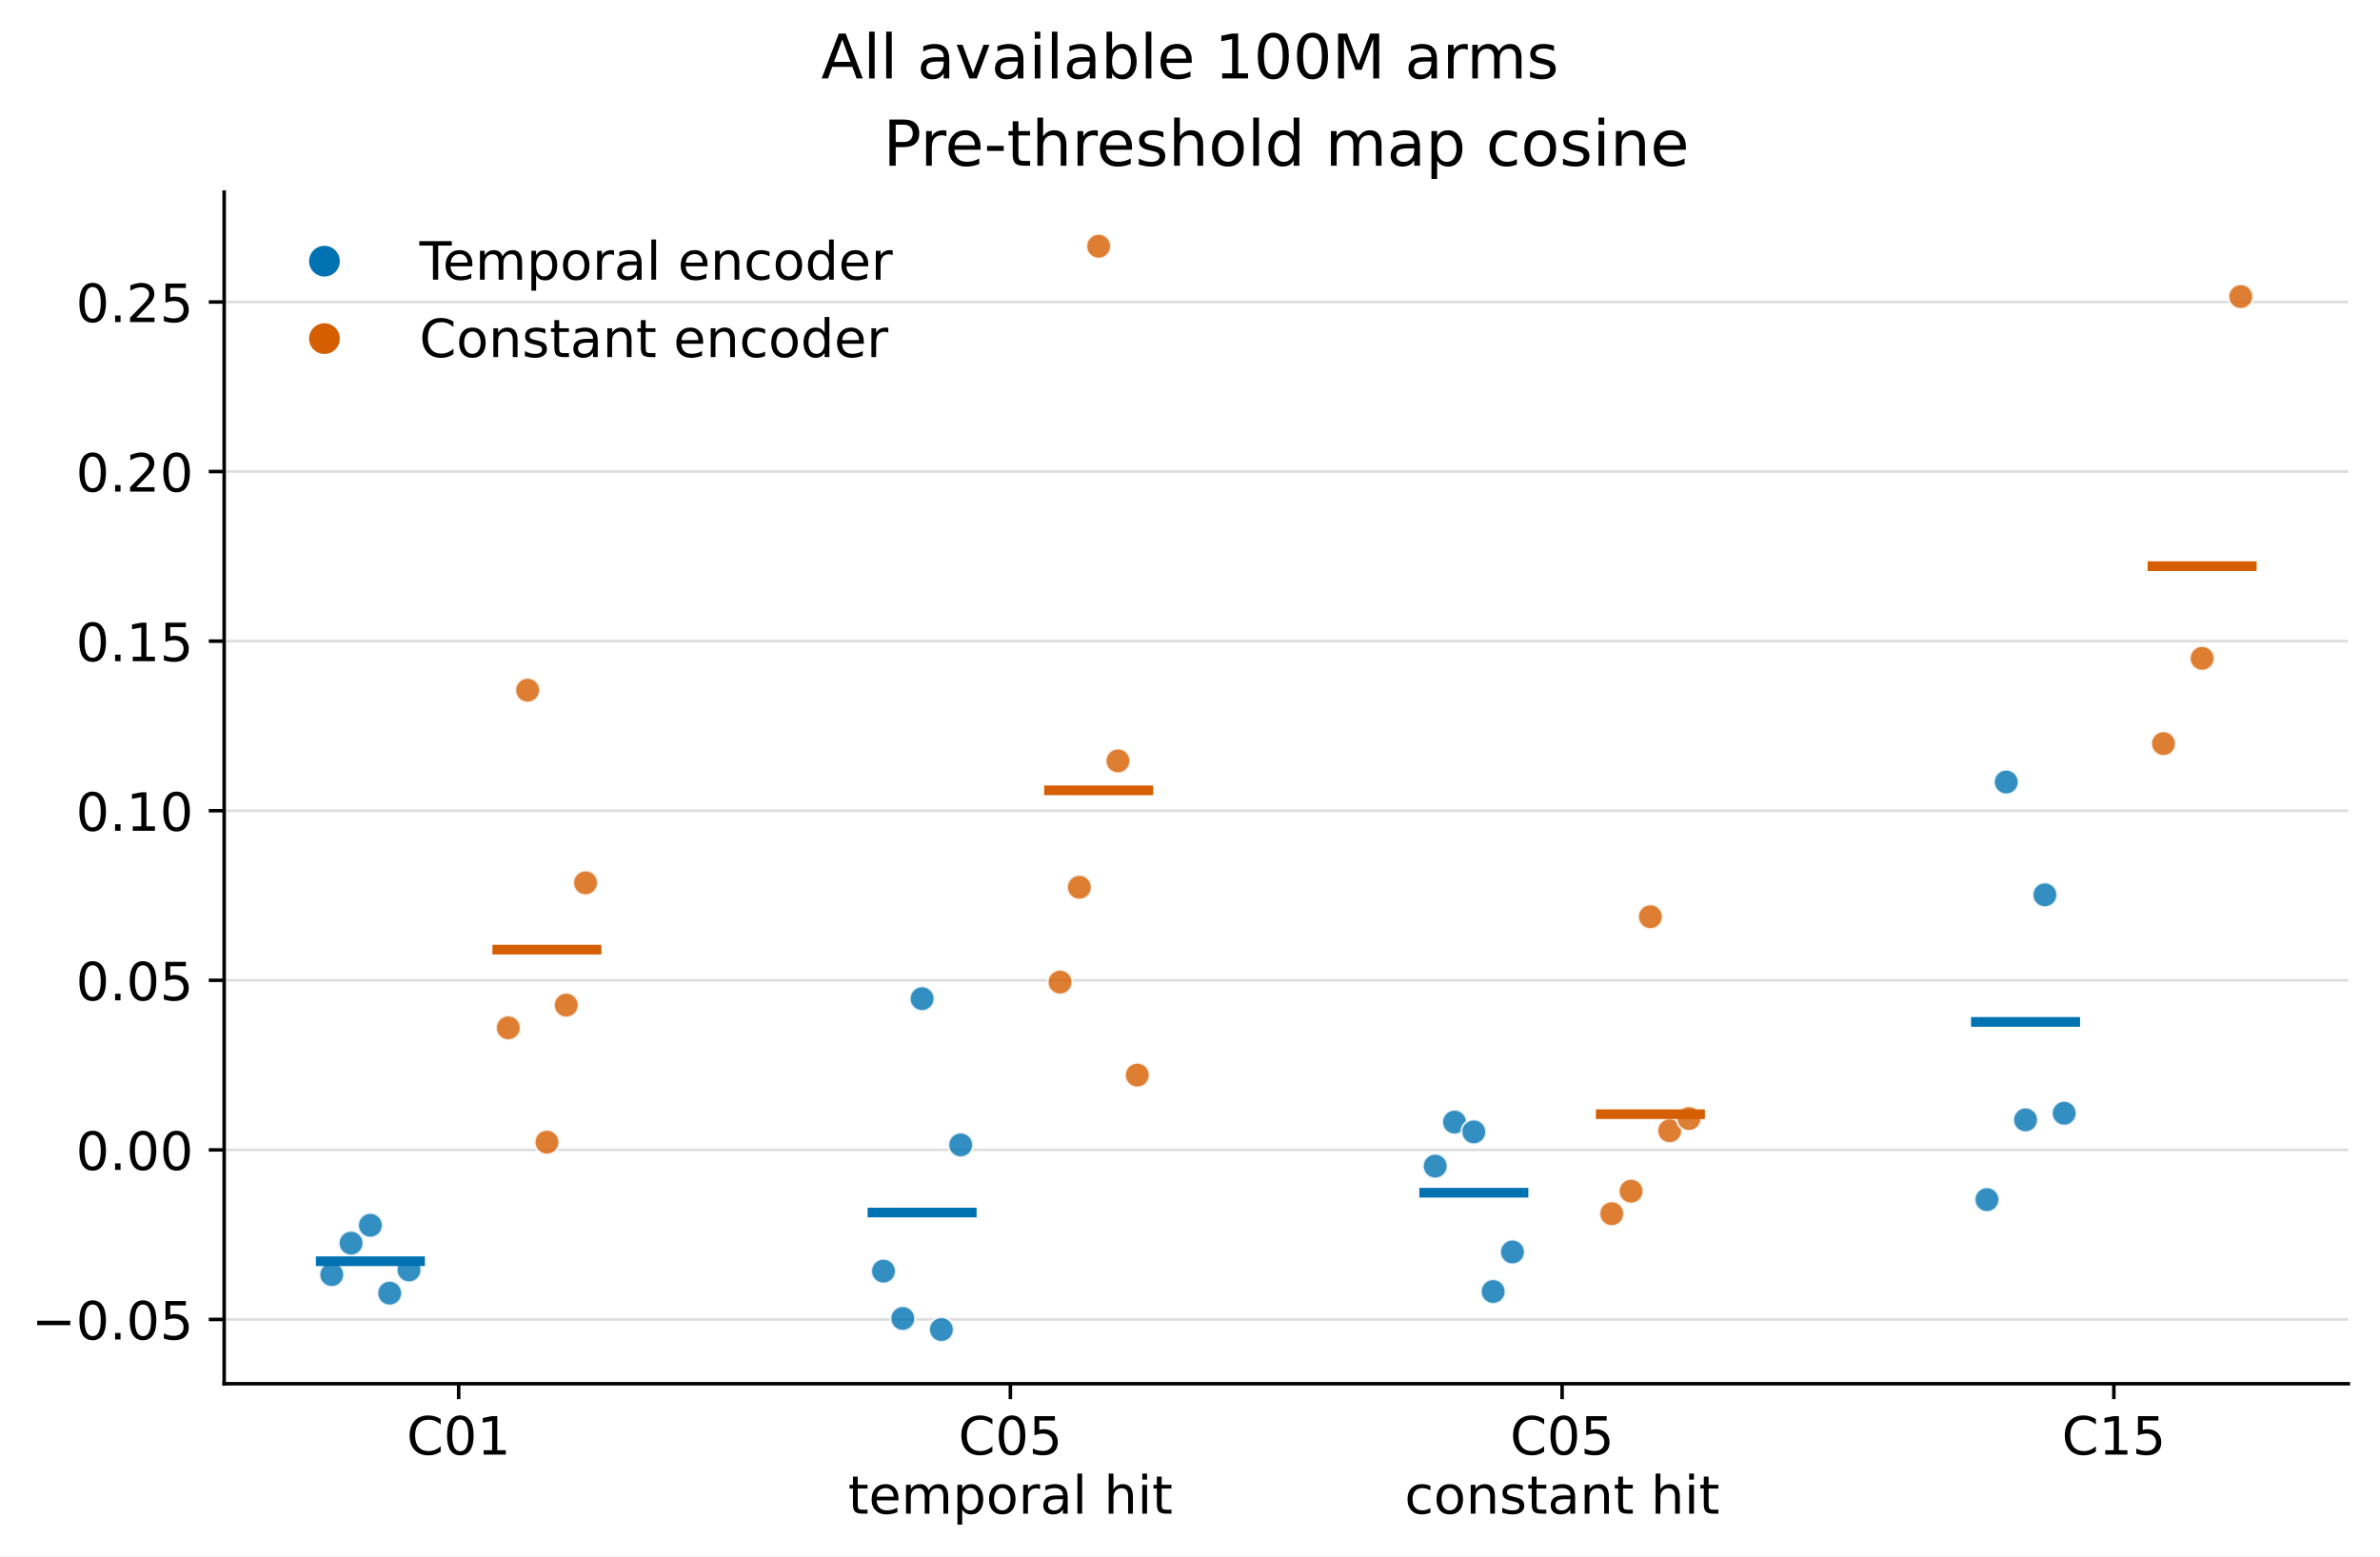
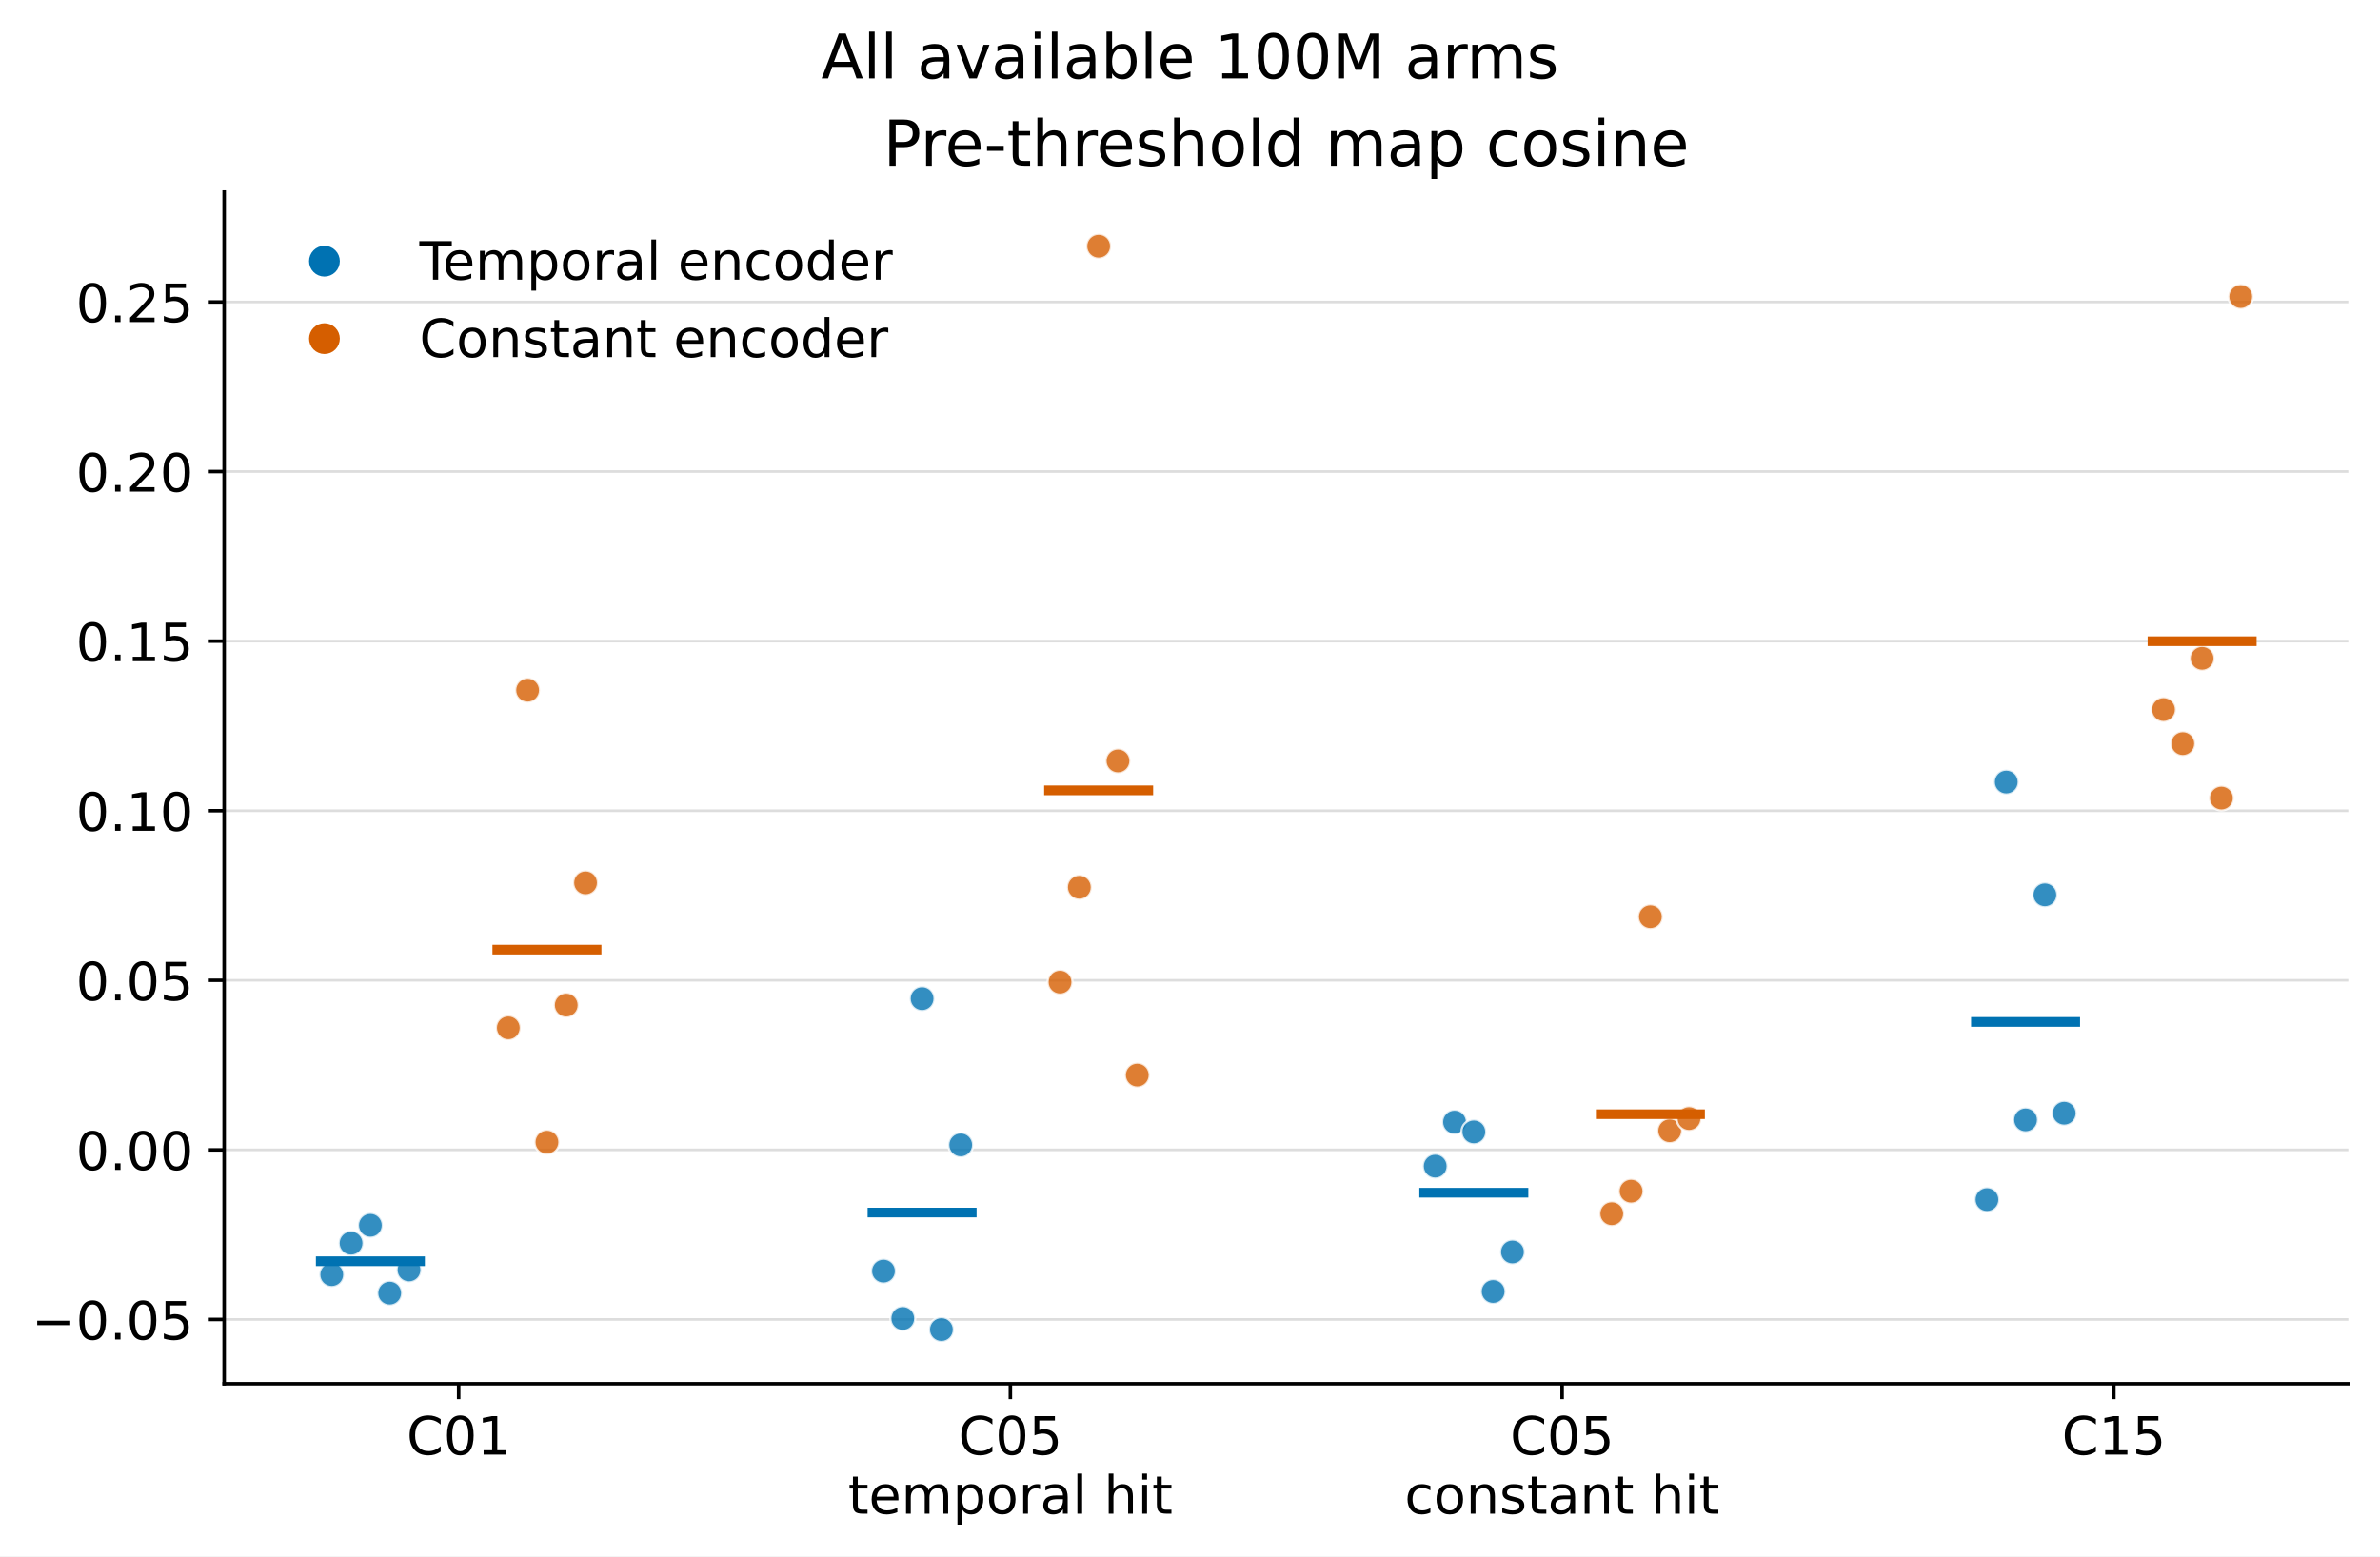
<svg xmlns="http://www.w3.org/2000/svg" xmlns:xlink="http://www.w3.org/1999/xlink" width="541.2pt" height="354pt" viewBox="0 0 541.2 354" version="1.1">
  <defs>
    <style type="text/css">*{stroke-linejoin: round; stroke-linecap: butt}</style>
  </defs>
  <g id="figure_1">
    <g id="patch_1">
      <path d="M 0 354 L 541.2 354 L 541.2 0 L 0 0 z " style="fill: #ffffff" />
    </g>
    <g id="axes_1">
      <g id="patch_2">
        <path d="M 50.974 314.748 L 534 314.748 L 534 43.692 L 50.974 43.692 z " style="fill: #ffffff" />
      </g>
      <g id="matplotlib.axis_1">
        <g id="xtick_1">
          <g id="line2d_1">
            <defs>
              <path id="mef62edf60f" d="M 0 0 L 0 3.5 " style="stroke: #000000; stroke-width: 0.8" />
            </defs>
            <g>
              <use xlink:href="#mef62edf60f" x="104.295" y="314.748" style="stroke: #000000; stroke-width: 0.8" />
            </g>
          </g>
          <g id="text_1">
            <text style="font-size: 12px; font-family: 'DejaVu Sans'; text-anchor: middle" x="104.295" y="330.867" transform="rotate(-0 104.2953 330.8665)">C01</text>
          </g>
        </g>
        <g id="xtick_2">
          <g id="line2d_2">
            <g>
              <use xlink:href="#mef62edf60f" x="229.756" y="314.748" style="stroke: #000000; stroke-width: 0.8" />
            </g>
          </g>
          <g id="text_2">
            <text style="font-size: 12px; font-family: 'DejaVu Sans'" transform="translate(217.9317 330.8665)">C05</text>
            <text style="font-size: 12px; font-family: 'DejaVu Sans'" transform="translate(192.8489 344.3039)">temporal hit</text>
          </g>
        </g>
        <g id="xtick_3">
          <g id="line2d_3">
            <g>
              <use xlink:href="#mef62edf60f" x="355.217" y="314.748" style="stroke: #000000; stroke-width: 0.8" />
            </g>
          </g>
          <g id="text_3">
            <text style="font-size: 12px; font-family: 'DejaVu Sans'" transform="translate(343.3928 330.8665)">C05</text>
            <text style="font-size: 12px; font-family: 'DejaVu Sans'" transform="translate(319.4069 344.3039)">constant hit</text>
          </g>
        </g>
        <g id="xtick_4">
          <g id="line2d_4">
            <g>
              <use xlink:href="#mef62edf60f" x="480.679" y="314.748" style="stroke: #000000; stroke-width: 0.8" />
            </g>
          </g>
          <g id="text_4">
            <text style="font-size: 12px; font-family: 'DejaVu Sans'; text-anchor: middle" x="480.679" y="330.867" transform="rotate(-0 480.6786 330.8665)">C15</text>
          </g>
        </g>
      </g>
      <g id="matplotlib.axis_2">
        <g id="ytick_1">
          <g id="line2d_5">
            <path d="M 50.974 300.127 L 534 300.127 " clip-path="url(#p66e963ba83)" style="fill: none; stroke: #dddddd; stroke-width: 0.6; stroke-linecap: square" />
          </g>
          <g id="line2d_6">
            <defs>
              <path id="md314a975cc" d="M 0 0 L -3.5 0 " style="stroke: #000000; stroke-width: 0.8" />
            </defs>
            <g>
              <use xlink:href="#md314a975cc" x="50.974" y="300.127" style="stroke: #000000; stroke-width: 0.8" />
            </g>
          </g>
          <g id="text_5">
            <text style="font-size: 12px; font-family: 'DejaVu Sans'; text-anchor: end" x="43.974" y="304.686" transform="rotate(-0 43.97438 304.6861)">−0.05</text>
          </g>
        </g>
        <g id="ytick_2">
          <g id="line2d_7">
            <path d="M 50.974 261.554 L 534 261.554 " clip-path="url(#p66e963ba83)" style="fill: none; stroke: #dddddd; stroke-width: 0.6; stroke-linecap: square" />
          </g>
          <g id="line2d_8">
            <g>
              <use xlink:href="#md314a975cc" x="50.974" y="261.554" style="stroke: #000000; stroke-width: 0.8" />
            </g>
          </g>
          <g id="text_6">
            <text style="font-size: 12px; font-family: 'DejaVu Sans'; text-anchor: end" x="43.974" y="266.113" transform="rotate(-0 43.97438 266.1131)">0.00</text>
          </g>
        </g>
        <g id="ytick_3">
          <g id="line2d_9">
            <path d="M 50.974 222.981 L 534 222.981 " clip-path="url(#p66e963ba83)" style="fill: none; stroke: #dddddd; stroke-width: 0.6; stroke-linecap: square" />
          </g>
          <g id="line2d_10">
            <g>
              <use xlink:href="#md314a975cc" x="50.974" y="222.981" style="stroke: #000000; stroke-width: 0.8" />
            </g>
          </g>
          <g id="text_7">
            <text style="font-size: 12px; font-family: 'DejaVu Sans'; text-anchor: end" x="43.974" y="227.54" transform="rotate(-0 43.97438 227.5401)">0.05</text>
          </g>
        </g>
        <g id="ytick_4">
          <g id="line2d_11">
            <path d="M 50.974 184.408 L 534 184.408 " clip-path="url(#p66e963ba83)" style="fill: none; stroke: #dddddd; stroke-width: 0.6; stroke-linecap: square" />
          </g>
          <g id="line2d_12">
            <g>
              <use xlink:href="#md314a975cc" x="50.974" y="184.408" style="stroke: #000000; stroke-width: 0.8" />
            </g>
          </g>
          <g id="text_8">
            <text style="font-size: 12px; font-family: 'DejaVu Sans'; text-anchor: end" x="43.974" y="188.967" transform="rotate(-0 43.97438 188.9671)">0.10</text>
          </g>
        </g>
        <g id="ytick_5">
          <g id="line2d_13">
            <path d="M 50.974 145.835 L 534 145.835 " clip-path="url(#p66e963ba83)" style="fill: none; stroke: #dddddd; stroke-width: 0.6; stroke-linecap: square" />
          </g>
          <g id="line2d_14">
            <g>
              <use xlink:href="#md314a975cc" x="50.974" y="145.835" style="stroke: #000000; stroke-width: 0.8" />
            </g>
          </g>
          <g id="text_9">
            <text style="font-size: 12px; font-family: 'DejaVu Sans'; text-anchor: end" x="43.974" y="150.394" transform="rotate(-0 43.97438 150.3942)">0.15</text>
          </g>
        </g>
        <g id="ytick_6">
          <g id="line2d_15">
            <path d="M 50.974 107.262 L 534 107.262 " clip-path="url(#p66e963ba83)" style="fill: none; stroke: #dddddd; stroke-width: 0.6; stroke-linecap: square" />
          </g>
          <g id="line2d_16">
            <g>
              <use xlink:href="#md314a975cc" x="50.974" y="107.262" style="stroke: #000000; stroke-width: 0.8" />
            </g>
          </g>
          <g id="text_10">
            <text style="font-size: 12px; font-family: 'DejaVu Sans'; text-anchor: end" x="43.974" y="111.821" transform="rotate(-0 43.97438 111.8212)">0.20</text>
          </g>
        </g>
        <g id="ytick_7">
          <g id="line2d_17">
            <path d="M 50.974 68.689 L 534 68.689 " clip-path="url(#p66e963ba83)" style="fill: none; stroke: #dddddd; stroke-width: 0.6; stroke-linecap: square" />
          </g>
          <g id="line2d_18">
            <g>
              <use xlink:href="#md314a975cc" x="50.974" y="68.689" style="stroke: #000000; stroke-width: 0.8" />
            </g>
          </g>
          <g id="text_11">
            <text style="font-size: 12px; font-family: 'DejaVu Sans'; text-anchor: end" x="43.974" y="73.248" transform="rotate(-0 43.97438 73.24822)">0.25</text>
          </g>
        </g>
      </g>
      <g id="PathCollection_1">
        <defs>
          <path id="m71f8409762" d="M 0 2.828 C 0.75 2.828 1.47 2.53 2 2 C 2.53 1.47 2.828 0.75 2.828 0 C 2.828 -0.75 2.53 -1.47 2 -2 C 1.47 -2.53 0.75 -2.828 0 -2.828 C -0.75 -2.828 -1.47 -2.53 -2 -2 C -2.53 -1.47 -2.828 -0.75 -2.828 0 C -2.828 0.75 -2.53 1.47 -2 2 C -1.47 2.53 -0.75 2.828 0 2.828 z " style="stroke: #ffffff; stroke-opacity: 0.8; stroke-width: 0.5" />
        </defs>
        <g clip-path="url(#p66e963ba83)">
          <use xlink:href="#m71f8409762" x="75.439" y="289.932" style="fill: #0072b2; fill-opacity: 0.8; stroke: #ffffff; stroke-opacity: 0.8; stroke-width: 0.5" />
          <use xlink:href="#m71f8409762" x="79.83" y="282.775" style="fill: #0072b2; fill-opacity: 0.8; stroke: #ffffff; stroke-opacity: 0.8; stroke-width: 0.5" />
          <use xlink:href="#m71f8409762" x="84.222" y="278.706" style="fill: #0072b2; fill-opacity: 0.8; stroke: #ffffff; stroke-opacity: 0.8; stroke-width: 0.5" />
          <use xlink:href="#m71f8409762" x="88.613" y="294.142" style="fill: #0072b2; fill-opacity: 0.8; stroke: #ffffff; stroke-opacity: 0.8; stroke-width: 0.5" />
          <use xlink:href="#m71f8409762" x="93.004" y="288.867" style="fill: #0072b2; fill-opacity: 0.8; stroke: #ffffff; stroke-opacity: 0.8; stroke-width: 0.5" />
        </g>
      </g>
      <g id="PathCollection_2">
        <defs>
          <path id="m92dcd0056e" d="M 0 2.828 C 0.75 2.828 1.47 2.53 2 2 C 2.53 1.47 2.828 0.75 2.828 0 C 2.828 -0.75 2.53 -1.47 2 -2 C 1.47 -2.53 0.75 -2.828 0 -2.828 C -0.75 -2.828 -1.47 -2.53 -2 -2 C -2.53 -1.47 -2.828 -0.75 -2.828 0 C -2.828 0.75 -2.53 1.47 -2 2 C -1.47 2.53 -0.75 2.828 0 2.828 z " style="stroke: #ffffff; stroke-opacity: 0.8; stroke-width: 0.5" />
        </defs>
        <g clip-path="url(#p66e963ba83)">
          <use xlink:href="#m92dcd0056e" x="115.587" y="233.795" style="fill: #d55e00; fill-opacity: 0.8; stroke: #ffffff; stroke-opacity: 0.8; stroke-width: 0.5" />
          <use xlink:href="#m92dcd0056e" x="119.978" y="156.995" style="fill: #d55e00; fill-opacity: 0.8; stroke: #ffffff; stroke-opacity: 0.8; stroke-width: 0.5" />
          <use xlink:href="#m92dcd0056e" x="124.369" y="259.803" style="fill: #d55e00; fill-opacity: 0.8; stroke: #ffffff; stroke-opacity: 0.8; stroke-width: 0.5" />
          <use xlink:href="#m92dcd0056e" x="128.76" y="228.625" style="fill: #d55e00; fill-opacity: 0.8; stroke: #ffffff; stroke-opacity: 0.8; stroke-width: 0.5" />
          <use xlink:href="#m92dcd0056e" x="133.151" y="200.815" style="fill: #d55e00; fill-opacity: 0.8; stroke: #ffffff; stroke-opacity: 0.8; stroke-width: 0.5" />
        </g>
      </g>
      <g id="PathCollection_3">
        <g clip-path="url(#p66e963ba83)">
          <use xlink:href="#m71f8409762" x="200.9" y="289.134" style="fill: #0072b2; fill-opacity: 0.8; stroke: #ffffff; stroke-opacity: 0.8; stroke-width: 0.5" />
          <use xlink:href="#m71f8409762" x="205.291" y="299.907" style="fill: #0072b2; fill-opacity: 0.8; stroke: #ffffff; stroke-opacity: 0.8; stroke-width: 0.5" />
          <use xlink:href="#m71f8409762" x="209.683" y="227.157" style="fill: #0072b2; fill-opacity: 0.8; stroke: #ffffff; stroke-opacity: 0.8; stroke-width: 0.5" />
          <use xlink:href="#m71f8409762" x="214.074" y="302.428" style="fill: #0072b2; fill-opacity: 0.8; stroke: #ffffff; stroke-opacity: 0.8; stroke-width: 0.5" />
          <use xlink:href="#m71f8409762" x="218.465" y="260.427" style="fill: #0072b2; fill-opacity: 0.8; stroke: #ffffff; stroke-opacity: 0.8; stroke-width: 0.5" />
        </g>
      </g>
      <g id="PathCollection_4">
        <g clip-path="url(#p66e963ba83)">
          <use xlink:href="#m92dcd0056e" x="241.048" y="223.393" style="fill: #d55e00; fill-opacity: 0.8; stroke: #ffffff; stroke-opacity: 0.8; stroke-width: 0.5" />
          <use xlink:href="#m92dcd0056e" x="245.439" y="201.82" style="fill: #d55e00; fill-opacity: 0.8; stroke: #ffffff; stroke-opacity: 0.8; stroke-width: 0.5" />
          <use xlink:href="#m92dcd0056e" x="249.83" y="56.012" style="fill: #d55e00; fill-opacity: 0.8; stroke: #ffffff; stroke-opacity: 0.8; stroke-width: 0.5" />
          <use xlink:href="#m92dcd0056e" x="254.221" y="173.08" style="fill: #d55e00; fill-opacity: 0.8; stroke: #ffffff; stroke-opacity: 0.8; stroke-width: 0.5" />
          <use xlink:href="#m92dcd0056e" x="258.612" y="244.547" style="fill: #d55e00; fill-opacity: 0.8; stroke: #ffffff; stroke-opacity: 0.8; stroke-width: 0.5" />
        </g>
      </g>
      <g id="PathCollection_5">
        <g clip-path="url(#p66e963ba83)">
          <use xlink:href="#m71f8409762" x="326.361" y="265.251" style="fill: #0072b2; fill-opacity: 0.8; stroke: #ffffff; stroke-opacity: 0.8; stroke-width: 0.5" />
          <use xlink:href="#m71f8409762" x="330.753" y="255.234" style="fill: #0072b2; fill-opacity: 0.8; stroke: #ffffff; stroke-opacity: 0.8; stroke-width: 0.5" />
          <use xlink:href="#m71f8409762" x="335.144" y="257.466" style="fill: #0072b2; fill-opacity: 0.8; stroke: #ffffff; stroke-opacity: 0.8; stroke-width: 0.5" />
          <use xlink:href="#m71f8409762" x="339.535" y="293.774" style="fill: #0072b2; fill-opacity: 0.8; stroke: #ffffff; stroke-opacity: 0.8; stroke-width: 0.5" />
          <use xlink:href="#m71f8409762" x="343.926" y="284.779" style="fill: #0072b2; fill-opacity: 0.8; stroke: #ffffff; stroke-opacity: 0.8; stroke-width: 0.5" />
        </g>
      </g>
      <g id="PathCollection_6">
        <g clip-path="url(#p66e963ba83)">
          <use xlink:href="#m92dcd0056e" x="366.509" y="276.073" style="fill: #d55e00; fill-opacity: 0.8; stroke: #ffffff; stroke-opacity: 0.8; stroke-width: 0.5" />
          <use xlink:href="#m92dcd0056e" x="370.9" y="270.952" style="fill: #d55e00; fill-opacity: 0.8; stroke: #ffffff; stroke-opacity: 0.8; stroke-width: 0.5" />
          <use xlink:href="#m92dcd0056e" x="375.291" y="208.522" style="fill: #d55e00; fill-opacity: 0.8; stroke: #ffffff; stroke-opacity: 0.8; stroke-width: 0.5" />
          <use xlink:href="#m92dcd0056e" x="379.682" y="257.211" style="fill: #d55e00; fill-opacity: 0.8; stroke: #ffffff; stroke-opacity: 0.8; stroke-width: 0.5" />
          <use xlink:href="#m92dcd0056e" x="384.074" y="254.43" style="fill: #d55e00; fill-opacity: 0.8; stroke: #ffffff; stroke-opacity: 0.8; stroke-width: 0.5" />
        </g>
      </g>
      <g id="PathCollection_7">
        <g clip-path="url(#p66e963ba83)">
          <use xlink:href="#m71f8409762" x="451.823" y="272.87" style="fill: #0072b2; fill-opacity: 0.8; stroke: #ffffff; stroke-opacity: 0.8; stroke-width: 0.5" />
          <use xlink:href="#m71f8409762" x="456.214" y="177.883" style="fill: #0072b2; fill-opacity: 0.8; stroke: #ffffff; stroke-opacity: 0.8; stroke-width: 0.5" />
          <use xlink:href="#m71f8409762" x="460.605" y="254.733" style="fill: #0072b2; fill-opacity: 0.8; stroke: #ffffff; stroke-opacity: 0.8; stroke-width: 0.5" />
          <use xlink:href="#m71f8409762" x="464.996" y="203.542" style="fill: #0072b2; fill-opacity: 0.8; stroke: #ffffff; stroke-opacity: 0.8; stroke-width: 0.5" />
          <use xlink:href="#m71f8409762" x="469.387" y="253.219" style="fill: #0072b2; fill-opacity: 0.8; stroke: #ffffff; stroke-opacity: 0.8; stroke-width: 0.5" />
        </g>
      </g>
      <g id="PathCollection_8">
        <g clip-path="url(#p66e963ba83)">
-           <use xlink:href="#m92dcd0056e" x="491.97" y="169.143" style="fill: #d55e00; fill-opacity: 0.8; stroke: #ffffff; stroke-opacity: 0.8; stroke-width: 0.5" />
+           <use xlink:href="#m92dcd0056e" x="491.97" y="161.4" style="fill: #d55e00; fill-opacity: 0.8; stroke: #ffffff; stroke-opacity: 0.8; stroke-width: 0.5" />
+           <use xlink:href="#m92dcd0056e" x="496.361" y="169.143" style="fill: #d55e00; fill-opacity: 0.8; stroke: #ffffff; stroke-opacity: 0.8; stroke-width: 0.5" />
          <use xlink:href="#m92dcd0056e" x="500.752" y="149.75" style="fill: #d55e00; fill-opacity: 0.8; stroke: #ffffff; stroke-opacity: 0.8; stroke-width: 0.5" />
+           <use xlink:href="#m92dcd0056e" x="505.143" y="181.53" style="fill: #d55e00; fill-opacity: 0.8; stroke: #ffffff; stroke-opacity: 0.8; stroke-width: 0.5" />
          <use xlink:href="#m92dcd0056e" x="509.535" y="67.464" style="fill: #d55e00; fill-opacity: 0.8; stroke: #ffffff; stroke-opacity: 0.8; stroke-width: 0.5" />
        </g>
      </g>
      <g id="patch_3">
        <path d="M 50.974 314.748 L 50.974 43.692 " style="fill: none; stroke: #000000; stroke-width: 0.8; stroke-linejoin: miter; stroke-linecap: square" />
      </g>
      <g id="patch_4">
        <path d="M 50.974 314.748 L 534 314.748 " style="fill: none; stroke: #000000; stroke-width: 0.8; stroke-linejoin: miter; stroke-linecap: square" />
      </g>
      <g id="line2d_19">
        <path d="M 72.93 286.885 L 95.513 286.885 " clip-path="url(#p66e963ba83)" style="fill: none; stroke: #0072b2; stroke-width: 2.2; stroke-linecap: square" />
      </g>
      <g id="line2d_20">
        <path d="M 113.078 216.006 L 135.661 216.006 " clip-path="url(#p66e963ba83)" style="fill: none; stroke: #d55e00; stroke-width: 2.2; stroke-linecap: square" />
      </g>
      <g id="line2d_21">
        <path d="M 198.391 275.811 L 220.974 275.811 " clip-path="url(#p66e963ba83)" style="fill: none; stroke: #0072b2; stroke-width: 2.2; stroke-linecap: square" />
      </g>
      <g id="line2d_22">
        <path d="M 238.539 179.77 L 261.122 179.77 " clip-path="url(#p66e963ba83)" style="fill: none; stroke: #d55e00; stroke-width: 2.2; stroke-linecap: square" />
      </g>
      <g id="line2d_23">
        <path d="M 323.852 271.301 L 346.435 271.301 " clip-path="url(#p66e963ba83)" style="fill: none; stroke: #0072b2; stroke-width: 2.2; stroke-linecap: square" />
      </g>
      <g id="line2d_24">
        <path d="M 364 253.437 L 386.583 253.437 " clip-path="url(#p66e963ba83)" style="fill: none; stroke: #d55e00; stroke-width: 2.2; stroke-linecap: square" />
      </g>
      <g id="line2d_25">
        <path d="M 449.313 232.45 L 471.896 232.45 " clip-path="url(#p66e963ba83)" style="fill: none; stroke: #0072b2; stroke-width: 2.2; stroke-linecap: square" />
      </g>
      <g id="line2d_26">
-         <path d="M 489.461 128.786 L 512.044 128.786 " clip-path="url(#p66e963ba83)" style="fill: none; stroke: #d55e00; stroke-width: 2.2; stroke-linecap: square" />
+         <path d="M 489.461 145.857 L 512.044 145.857 " clip-path="url(#p66e963ba83)" style="fill: none; stroke: #d55e00; stroke-width: 2.2; stroke-linecap: square" />
      </g>
      <g id="text_12">
        <text style="font-size: 14.4px; font-family: 'DejaVu Sans'; text-anchor: middle" x="292.487" y="37.692" transform="rotate(-0 292.4869 37.69161)">Pre-threshold map cosine</text>
      </g>
      <g id="legend_1">
        <g id="line2d_27">
          <defs>
            <path id="m54ad3a0422" d="M 0 3 C 0.796 3 1.559 2.684 2.121 2.121 C 2.684 1.559 3 0.796 3 0 C 3 -0.796 2.684 -1.559 2.121 -2.121 C 1.559 -2.684 0.796 -3 0 -3 C -0.796 -3 -1.559 -2.684 -2.121 -2.121 C -2.684 -1.559 -3 -0.796 -3 0 C -3 0.796 -2.684 1.559 -2.121 2.121 C -1.559 2.684 -0.796 3 0 3 z " style="stroke: #0072b2" />
          </defs>
          <g>
            <use xlink:href="#m54ad3a0422" x="73.774" y="59.41" style="fill: #0072b2; stroke: #0072b2" />
          </g>
        </g>
        <g id="text_13">
          <text style="font-size: 12px; font-family: 'DejaVu Sans'; text-anchor: start" x="95.374" y="63.61" transform="rotate(-0 95.37438 63.60973)">Temporal encoder</text>
        </g>
        <g id="line2d_28">
          <defs>
            <path id="md492a3eee7" d="M 0 3 C 0.796 3 1.559 2.684 2.121 2.121 C 2.684 1.559 3 0.796 3 0 C 3 -0.796 2.684 -1.559 2.121 -2.121 C 1.559 -2.684 0.796 -3 0 -3 C -0.796 -3 -1.559 -2.684 -2.121 -2.121 C -2.684 -1.559 -3 -0.796 -3 0 C -3 0.796 -2.684 1.559 -2.121 2.121 C -1.559 2.684 -0.796 3 0 3 z " style="stroke: #d55e00" />
          </defs>
          <g>
            <use xlink:href="#md492a3eee7" x="73.774" y="77.023" style="fill: #d55e00; stroke: #d55e00" />
          </g>
        </g>
        <g id="text_14">
          <text style="font-size: 12px; font-family: 'DejaVu Sans'; text-anchor: start" x="95.374" y="81.223" transform="rotate(-0 95.37438 81.22348)">Constant encoder</text>
        </g>
      </g>
    </g>
    <g id="text_15">
      <text style="font-size: 14px; font-family: 'DejaVu Sans'; text-anchor: middle" x="270.6" y="17.838" transform="rotate(-0 270.5998 17.83781)">All available 100M arms</text>
    </g>
  </g>
  <defs>
    <clipPath id="p66e963ba83">
      <rect x="50.974" y="43.692" width="483.025" height="271.057" />
    </clipPath>
  </defs>
</svg>
